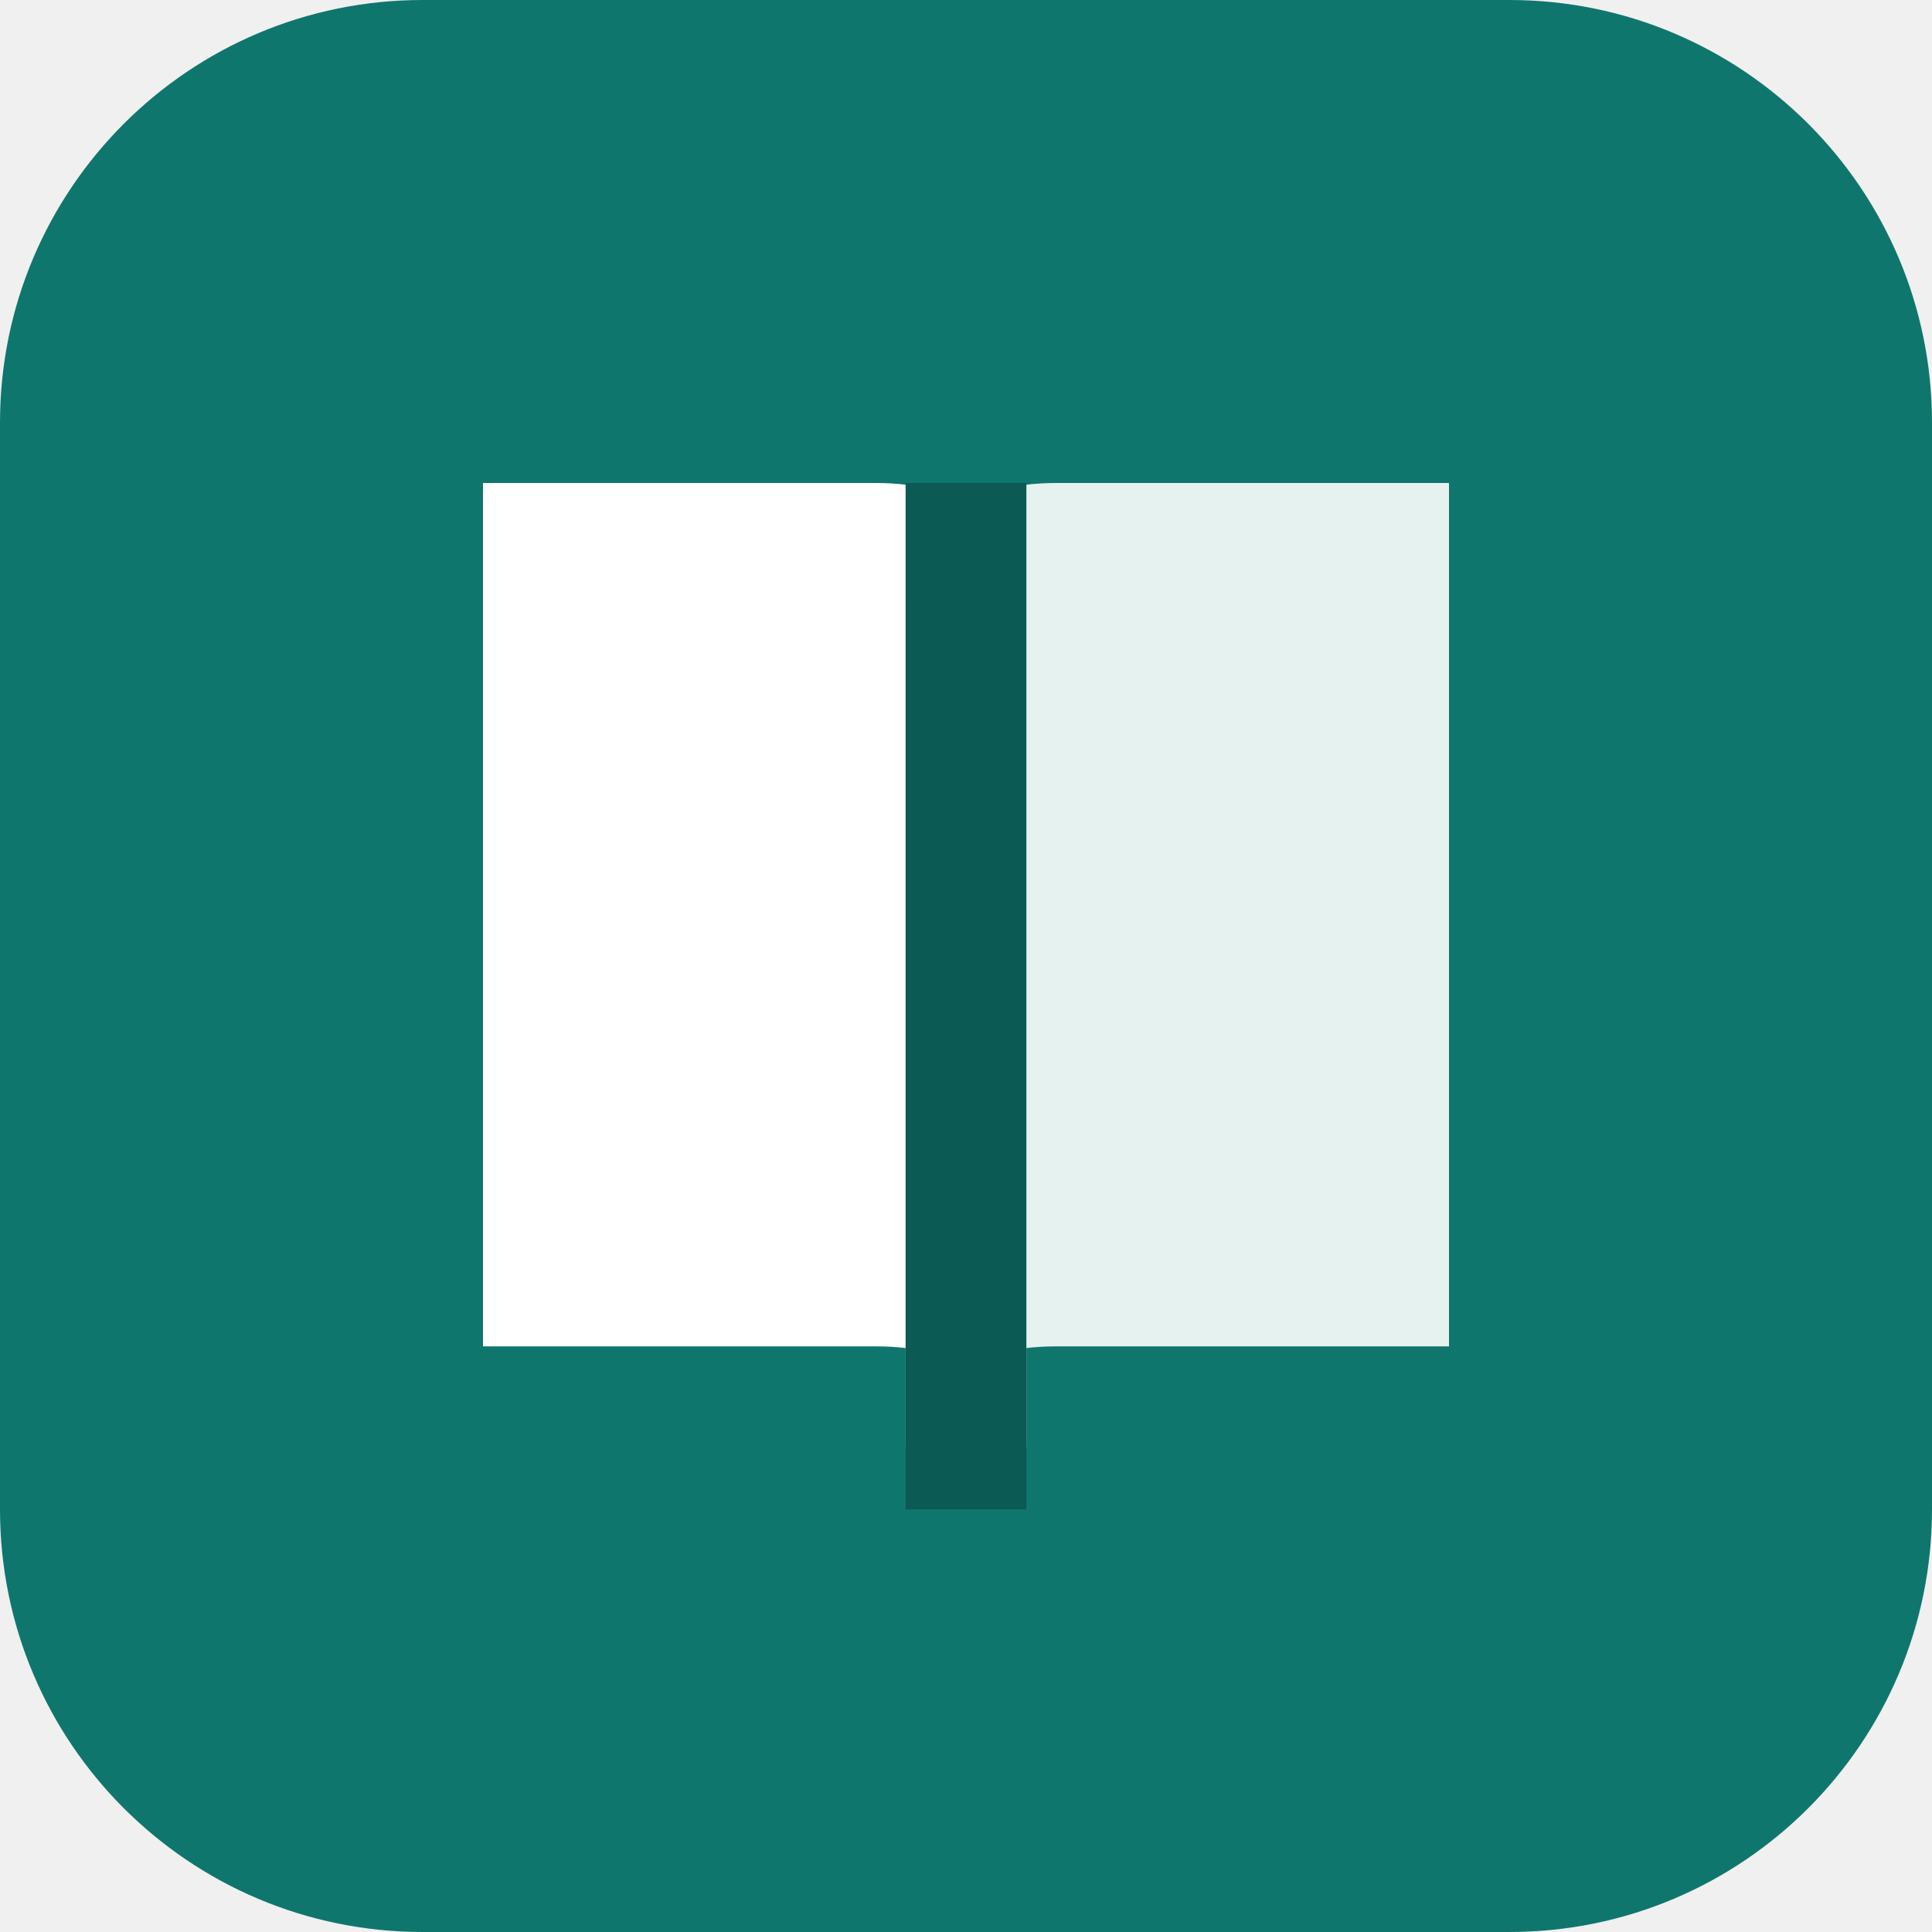
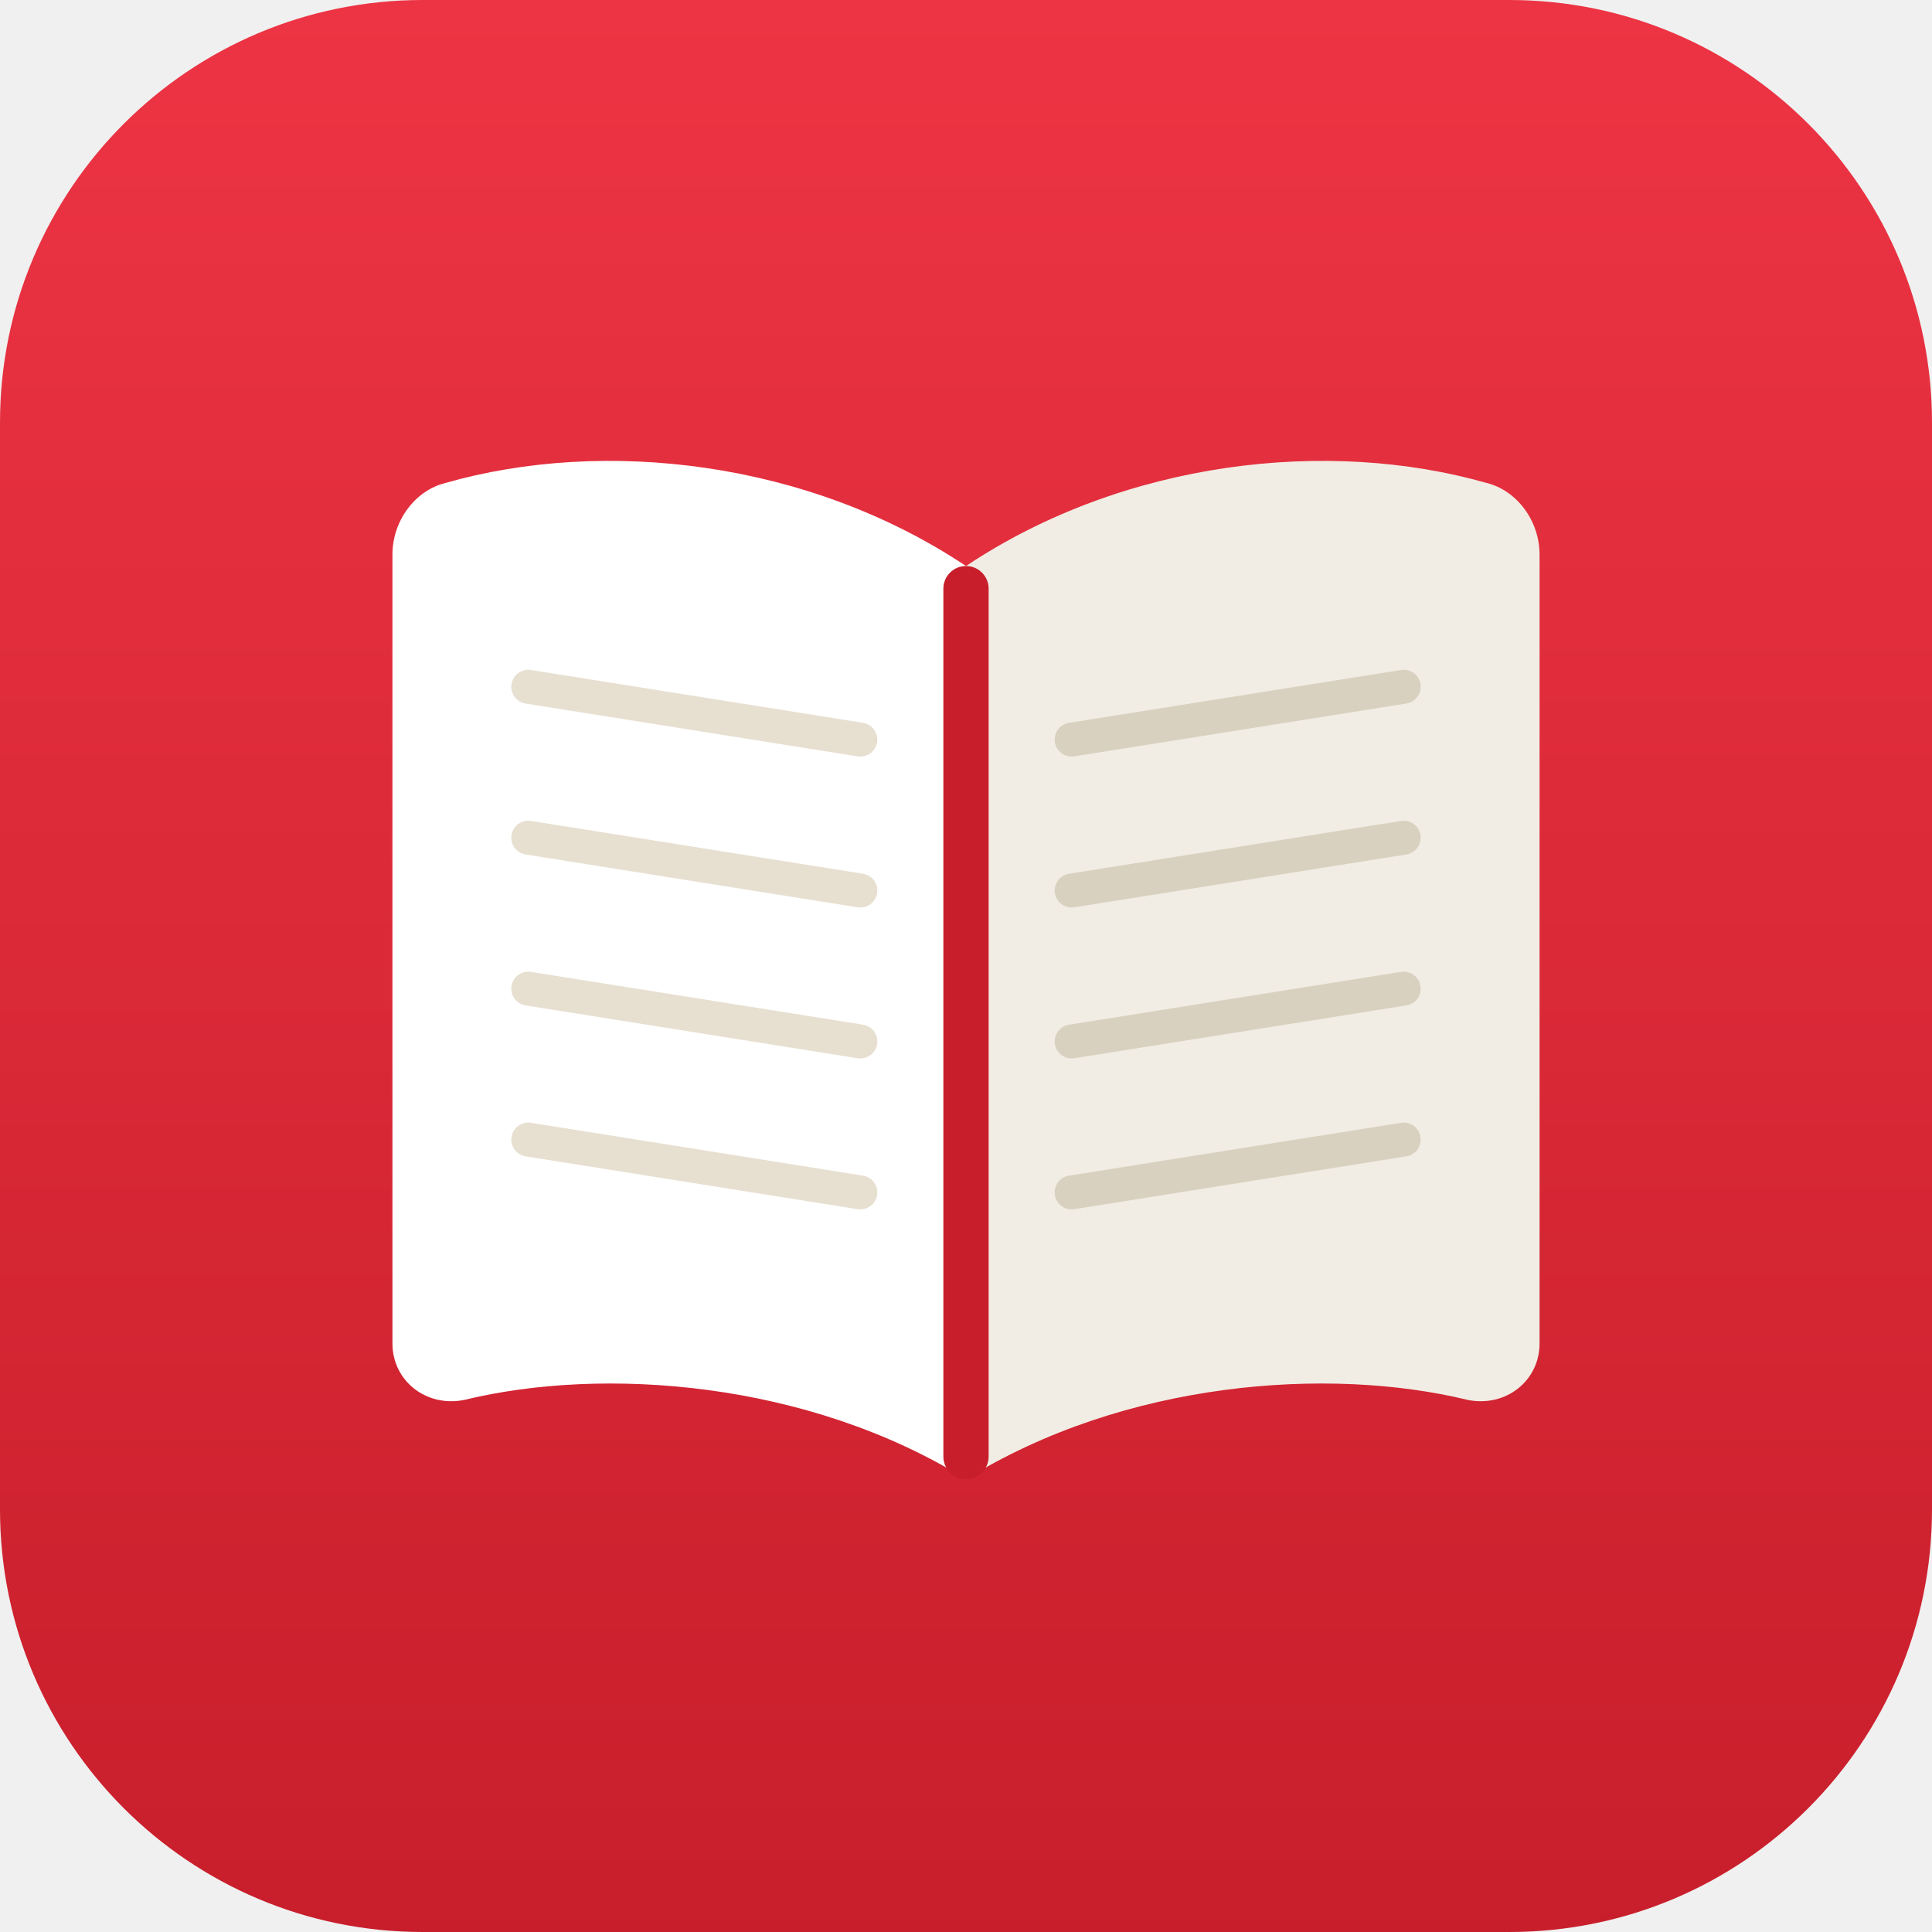
- <svg xmlns="http://www.w3.org/2000/svg" viewBox="0 0 64 64">
-   <rect width="64" height="64" rx="14" fill="#0f766e" />
-   <path d="M16 16h13c3 0 5 1.4 5 4v28c0-2-2-3.4-5-3.4H16z" fill="#ffffff" />
-   <path d="M48 16H35c-3 0-5 1.4-5 4v28c0-2 2-3.4 5-3.4h13z" fill="#e6f2f0" />
-   <rect x="30" y="16" width="4" height="34" fill="#0b5a53" />
+ <svg xmlns="http://www.w3.org/2000/svg" viewBox="0 0 512 512" width="512" height="512">
+   <defs>
+     <linearGradient id="bg" x1="0" y1="0" x2="0" y2="1">
+       <stop offset="0" stop-color="#ED3444" />
+       <stop offset="1" stop-color="#C81E2B" />
+     </linearGradient>
+   </defs>
+   <rect x="0" y="0" width="512" height="512" rx="112" fill="url(#bg)" />
+   <g>
+     <path d="M256 150 C214 122 160 116 118 128 C110 130 104 138 104 147 L104 356 C104 366 113 373 123 371 C160 362 214 366 256 392 Z" fill="#FFFFFF" />
+     <path d="M256 150 C298 122 352 116 394 128 C402 130 408 138 408 147 L408 356 C408 366 399 373 389 371 C352 362 298 366 256 392 Z" fill="#F1EDE4" />
+     <rect x="250" y="150" width="12" height="242" rx="6" fill="#C81E2B" />
+     <g stroke="#E7DFD0" stroke-width="9" stroke-linecap="round">
+       <line x1="140" y1="182" x2="228" y2="196" />
+       <line x1="140" y1="222" x2="228" y2="236" />
+       <line x1="140" y1="262" x2="228" y2="276" />
+       <line x1="140" y1="302" x2="228" y2="316" />
+     </g>
+     <g stroke="#D9D1C0" stroke-width="9" stroke-linecap="round">
+       <line x1="284" y1="196" x2="372" y2="182" />
+       <line x1="284" y1="236" x2="372" y2="222" />
+       <line x1="284" y1="276" x2="372" y2="262" />
+       <line x1="284" y1="316" x2="372" y2="302" />
+     </g>
+   </g>
</svg>
